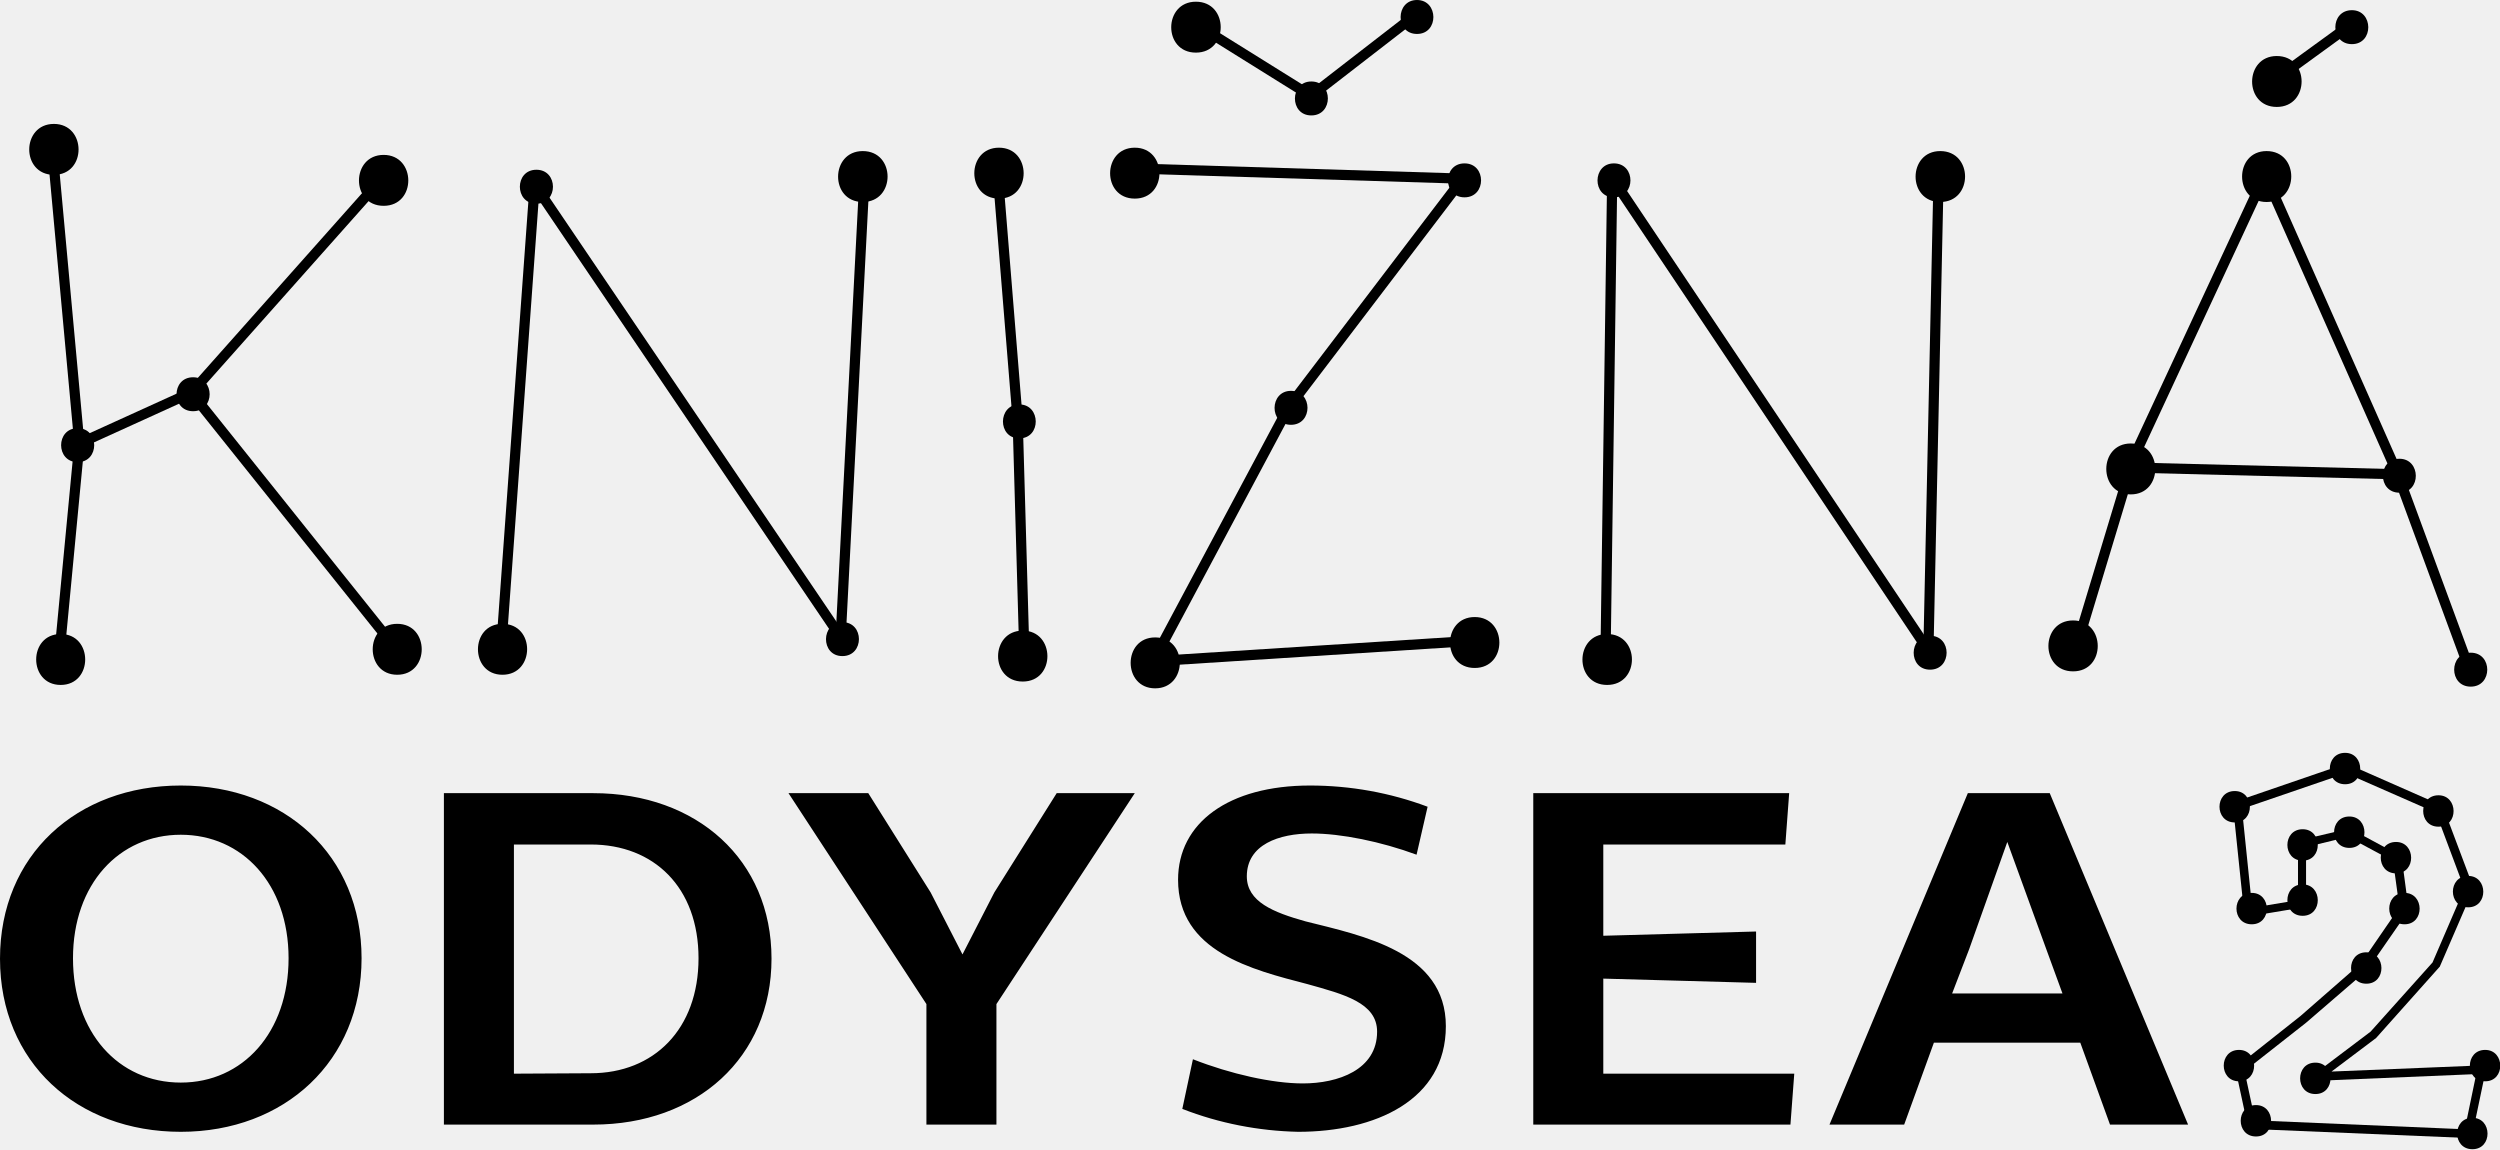
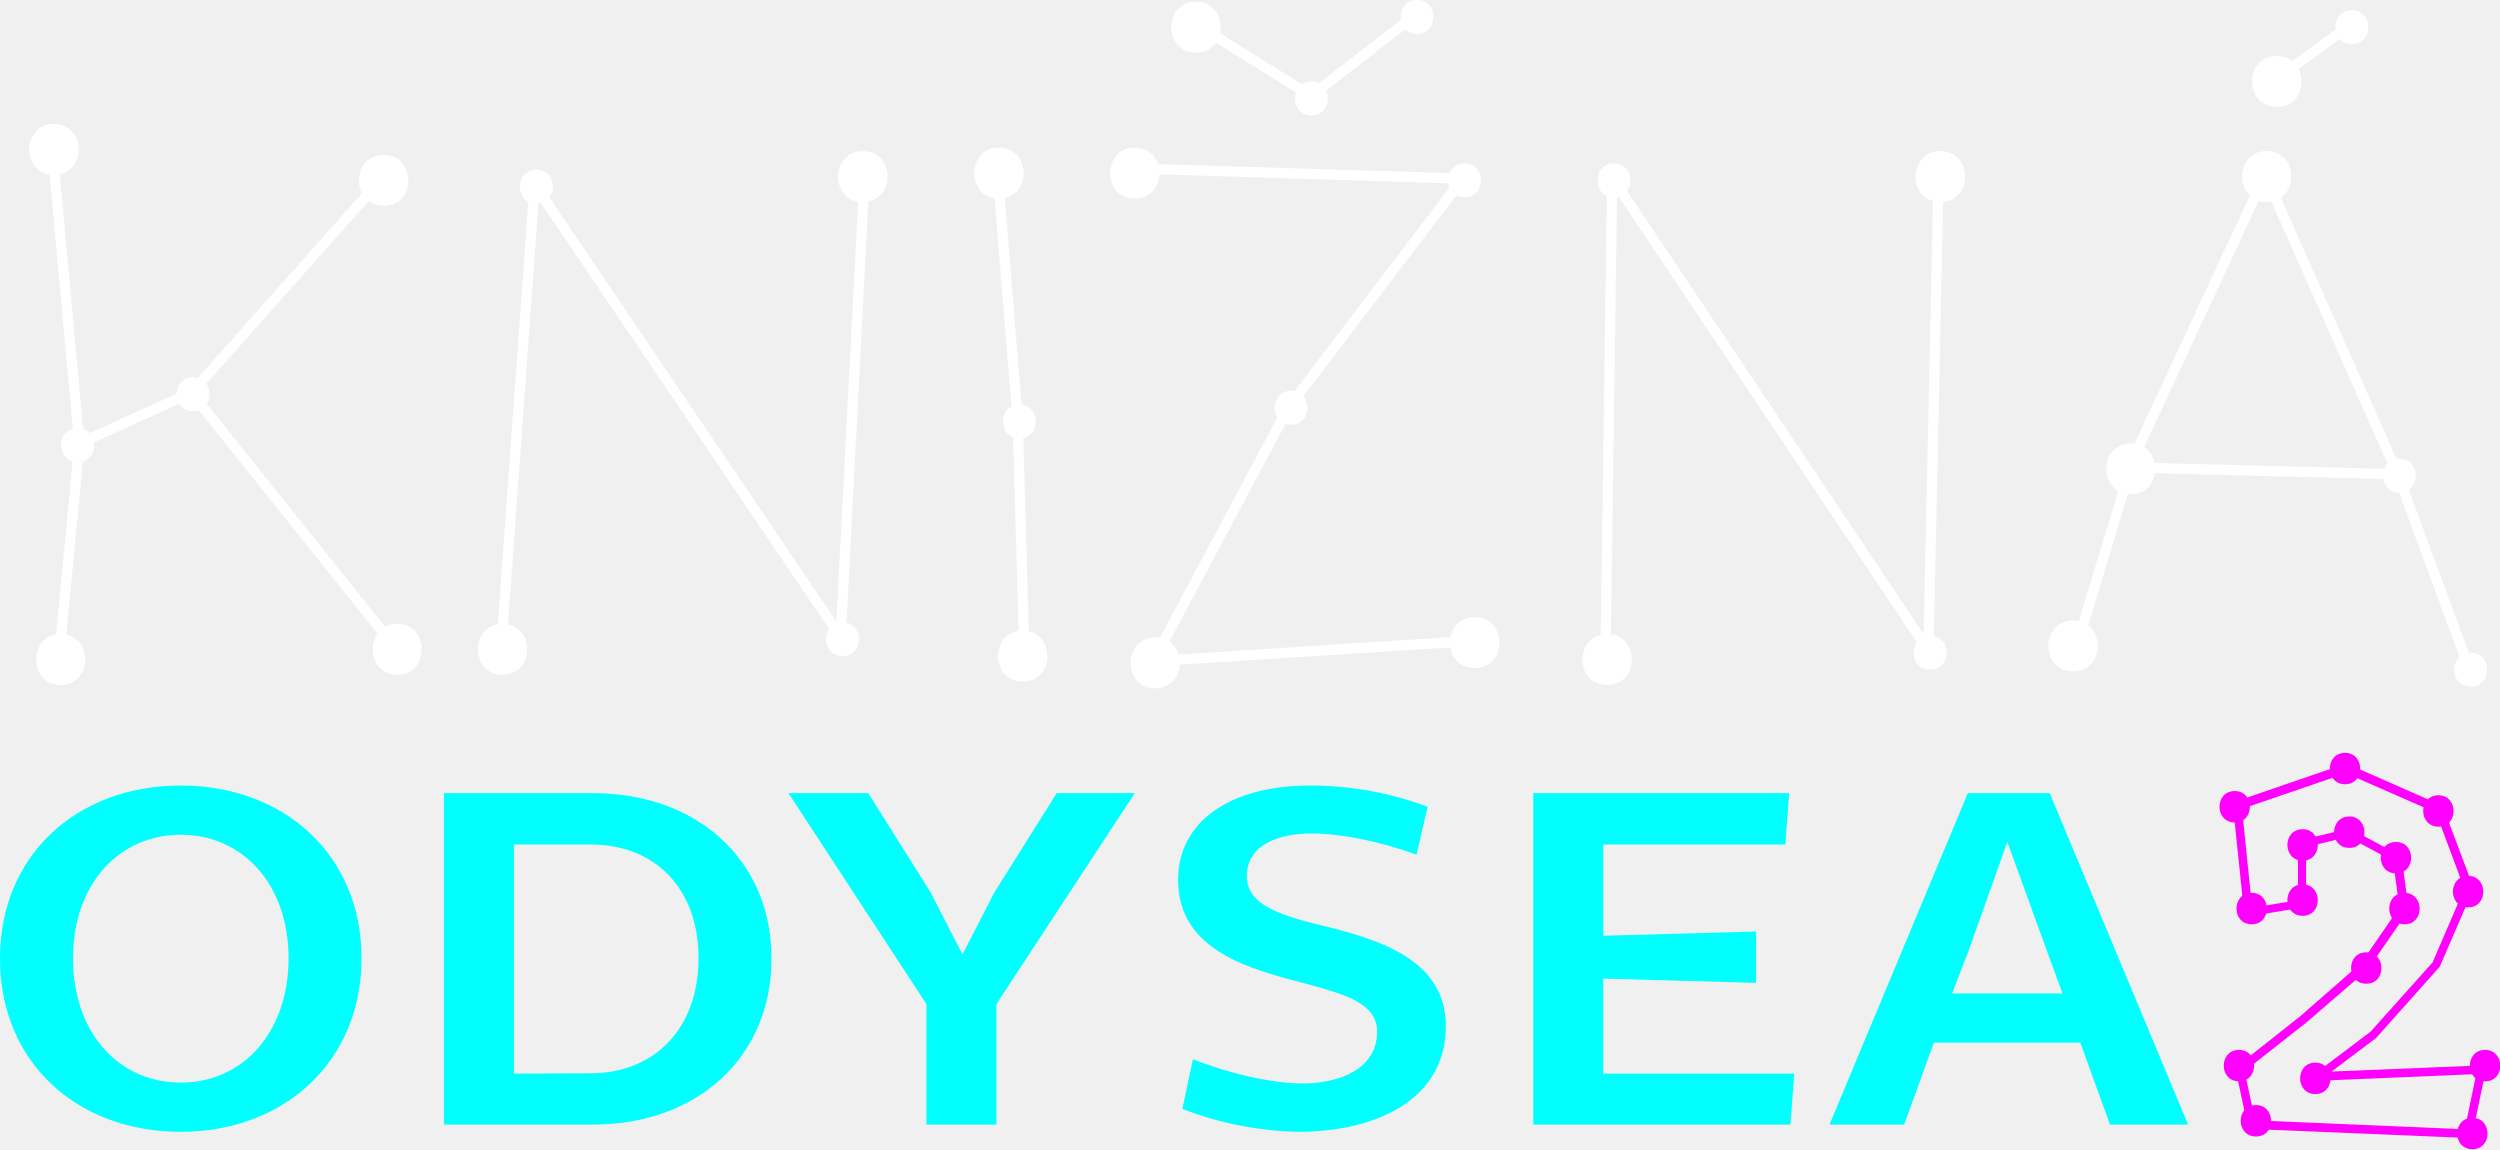
- <svg xmlns="http://www.w3.org/2000/svg" viewBox="0 0 589.1 270.8">
-   <path class="st0" d="M12.7 29.2c-7.7 0-7.8 12 0 12s7.7-12 0-12zm1.6 120.2c-7.7 0-7.7 12 0 12s7.7-12 0-12zM90.4 36.5c-7.7 0-7.8 12 0 12s7.7-12 0-12zM93.6 147c-7.7 0-7.7 12 0 12s7.7-12 0-12zm24.8 0c-7.7 0-7.7 12 0 12s7.8-12 0-12zm84.9-111.4c-7.7 0-7.8 12 0 12s7.8-12 0-12zm32.1-.8c-7.7 0-7.8 12 0 12s7.7-12 0-12zm5.6 113.8c-7.7 0-7.8 12 0 12s7.7-12 0-12zm26.4-113.8c-7.7 0-7.8 12 0 12s7.7-12 0-12zm4.8 115.4c-7.7 0-7.7 12 0 12s7.8-12 0-12zm75.3-4.8c-7.7 0-7.8 12 0 12s7.7-12 0-12zM281.8.4c-7.7 0-7.8 12 0 12s7.8-12 0-12zm96.9 149c-7.7 0-7.8 12 0 12s7.8-12 0-12zm78.5-113.8c-7.7 0-7.8 12 0 12s7.8-12 0-12zm31.3 110.6c-7.7 0-7.8 12 0 12s7.7-12 0-12zm45.6-110.6c-7.7 0-7.7 12 0 12s7.8-12 0-12zm-32 68.9c-7.7 0-7.7 12 0 12s7.7-12 0-12zm34.4-91.3c-7.7 0-7.8 12 0 12s7.8-12 0-12zM18.3 100.9c-5.2 0-5.2 8 0 8s5.2-8 0-8zm27.2-12c-5.2 0-5.2 8 0 8s5.2-8 0-8zM126.4 40c-5.2 0-5.2 8 0 8s5.2-8 0-8zm72.1 106.6c-5.1 0-5.2 8 0 8s5.2-8 0-8zm41.7-51.3c-5.1 0-5.2 8 0 8s5.1-8 0-8zm104.9-56.8c-5.2 0-5.2 8 0 8s5.2-8 0-8zm-40.9 53.6c-5.1 0-5.2 8 0 8s5.2-8 0-8zm4.8-72.9c-5.1 0-5.2 8 0 8s5.2-8 0-8zM333.9 0c-5.1 0-5.2 8 0 8s5.1-8 0-8zm46.4 38.5c-5.1 0-5.2 8 0 8s5.2-8 0-8zm74.5 111.3c-5.1 0-5.2 8 0 8s5.2-8 0-8zm110.6-41.7c-5.2 0-5.2 8 0 8s5.1-8 0-8zm16.8 45.7c-5.2 0-5.2 8 0 8s5.2-8 0-8zm-28-151.4c-5.2 0-5.2 8 0 8s5.1-8 0-8z" />
-   <path class="st0" d="M12.71 154.925l4.806-50.472 2.389.228-4.807 50.471z" />
-   <path class="st0" d="M18.19 103.409l26.399-12.004.993 2.184-26.399 12.005zm248.767-62.513l.074-2.398 77.661 2.4-.074 2.398z" />
-   <path class="st0" d="M11.103 34.954l2.39-.22 6.405 69.707-2.39.22zm33.128 56.768l44.85-50.446 1.793 1.594-44.85 50.446z" />
-   <path class="st0" d="M44.154 93.305l1.874-1.5 48.039 60.05-1.874 1.5zm72.636 60.777l7.999-110.512 2.394.173-8 110.512z" />
-   <path class="st0" d="M125.053 44.3l1.987-1.346 72.078 106.503-1.988 1.345z" />
-   <path class="st0" d="M196.892 150.108l5.611-108.16 2.397.125-5.61 108.159zM233.791 39.69l2.392-.194 4.814 59.304-2.392.194z" />
-   <path class="st0" d="M238.6 98.946l2.399-.069 1.606 56.078-2.399.068zm64.256-3.92l40.891-53.704 1.91 1.454-40.891 53.704z" />
-   <path class="st0" d="M270.71 155.167l32.056-60.084 2.117 1.13-32.055 60.084z" />
-   <path class="st0" d="M271.713 154.619l75.25-4.814.152 2.395-75.249 4.814zM282.089 7.288l1.27-2.036 27.239 16.983-1.27 2.037z" />
-   <path class="st0" d="M307.932 21.837l24.83-19.22 1.47 1.899L309.4 23.735zm69.175 133.988l1.59-113.789 2.399.034-1.589 113.789z" />
-   <path class="st0" d="M378.934 42.643l1.995-1.335 74.528 111.363-1.995 1.335z" />
-   <path class="st0" d="M453.208 153.396l2.408-112.178 2.4.052-2.409 112.177zm35.235-2.326l12.869-42.599 2.297.695-12.869 42.598z" />
-   <path class="st0" d="M500.583 109.667L532.64 40.76l2.176 1.012-32.057 68.909z" />
-   <path class="st0" d="M532.705 41.795l2.194-.972 31.233 70.49-2.194.973z" />
-   <path class="st0" d="M563.88 112.226l2.253-.83 16.828 45.701-2.252.83z" />
-   <path class="st0" d="M501.673 111.356l.06-2.399 63.282 1.602-.061 2.4zm33.705-93.513l17.631-12.82 1.412 1.941-17.632 12.82z" />
-   <path class="st1" d="M42.6 185.1c24.5 0 42.6 16.5 42.6 40.7s-18.1 40.9-42.6 40.9S0 250.3 0 225.9s18.1-40.8 42.6-40.8zm0 70c14.6 0 25.4-11.8 25.4-29.3s-10.9-29.1-25.4-29.1-25.4 11.6-25.4 29.1 10.7 29.3 25.4 29.3zm62-68.2h35.2c24.4 0 42 15.7 42 39s-17.6 39.1-42 39.1h-35.2v-78.1zm34.6 66c14.9 0 25.4-10.4 25.4-27.1S154.1 199 139.2 199h-18.1v54l18.1-.1zm79.1-16.3l-32.5-49.7h18.8l14.7 23.4 7.5 14.6 7.5-14.6 14.7-23.4h18.4l-32.6 49.7V265h-16.5v-28.4zm62.8 13c8.9 3.5 18.8 5.7 25.9 5.7 8.3 0 17.5-3.2 17.5-12.2 0-6.8-7.8-8.8-16.4-11.2-13-3.4-30.5-7.6-30.5-24.6 0-13.4 11.9-22.2 31.1-22.2 9.5 0 18.9 1.7 27.7 5l-2.6 11.3c-8.4-3.1-17.8-5-24.7-5-7.7 0-15.3 2.6-15.3 10.1 0 6 6.3 8.5 13.8 10.6 13.5 3.4 33.1 7.2 33.1 24.7s-16.7 24.9-34.8 24.9c-9.3-.2-18.6-2-27.3-5.4l2.5-11.7zm80.1-62.7h60.4l-.9 12.1h-42.9v21.5l36-1v12.1l-36-1V253h45l-.9 12h-60.6v-78.1zm102.5 0H483l32.6 78.1h-18.4l-7-19.3h-34.5l-7 19.3h-17.6l32.6-78.1zm-3.7 47.2h26l-3.8-10.4-9.2-25.3-9 25.3-4 10.4z" />
-   <path class="st2" d="M582.4 268.2l-52.6-2.2-3.1-14.4 15.4-12.2 14.3-12.5 9-13.1-1.5-10.9-10.6-5.7-9.9 2.4v14.1l-14.5 2.4-2.8-27 26.8-9.2 22.7 10 7.3 19.4-8 18.5-.1.1-14.9 16.7-10.5 7.9L586 251l-3.6 17.2zm-51-4.2l49.4 2.1 2.7-13-40.4 1.7 15.5-11.7 14.6-16.3 7.5-17.4-6.7-17.9-21.2-9.3-24.5 8.4 2.4 23.3 10.8-1.8v-14l12.2-2.9 12.2 6.6 1.7 12.7-9.7 14-14.5 12.5-14.5 11.4 2.5 11.6z" />
-   <path class="st2" d="M530.6 210.4c-4.8 0-4.8 7.4 0 7.4s4.7-7.4 0-7.4zm12-2c-4.8 0-4.8 7.4 0 7.4s4.7-7.4 0-7.4zm-16-22c-4.8 0-4.8 7.4 0 7.4s4.7-7.4 0-7.4zm26-9c-4.8 0-4.8 7.4 0 7.4s4.7-7.4 0-7.4zm22 10c-4.8 0-4.8 7.4 0 7.4s4.7-7.4 0-7.4zm7 19c-4.8 0-4.8 7.4 0 7.4s4.7-7.4 0-7.4zm-39-11c-4.8 0-4.8 7.4 0 7.4s4.7-7.4 0-7.4zm11-3c-4.8 0-4.8 7.4 0 7.4s4.7-7.4 0-7.4zm11 6c-4.8 0-4.8 7.4 0 7.4s4.7-7.4 0-7.4zm2 12c-4.8 0-4.8 7.4 0 7.4s4.7-7.4 0-7.4zm-9 14c-4.8 0-4.8 7.4 0 7.4s4.7-7.4 0-7.4zm-30 23c-4.8 0-4.8 7.4 0 7.4s4.7-7.4 0-7.4zm4 13c-4.8 0-4.8 7.4 0 7.4s4.7-7.4 0-7.4zm51 3c-4.8 0-4.8 7.4 0 7.4s4.7-7.4 0-7.4zm3-16c-4.8 0-4.8 7.4 0 7.4s4.7-7.4 0-7.4zm-40 3c-4.8 0-4.8 7.4 0 7.4s4.7-7.4 0-7.4z" />
+ <svg xmlns="http://www.w3.org/2000/svg" id="Layer_1" viewBox="0 0 589.1 270.8">
+   <style>.st0{fill:#fff}.st1{fill:#0ff}.st2{fill:#f0f}</style>
+   <g id="Layer_1-2">
+     <path class="st0" d="M12.7 29.2c-7.7 0-7.8 12 0 12s7.7-12 0-12zm1.6 120.2c-7.7 0-7.7 12 0 12s7.7-12 0-12zM90.4 36.5c-7.7 0-7.8 12 0 12s7.7-12 0-12zM93.6 147c-7.7 0-7.7 12 0 12s7.7-12 0-12zm24.8 0c-7.7 0-7.7 12 0 12s7.8-12 0-12zm84.9-111.4c-7.7 0-7.8 12 0 12s7.8-12 0-12zm32.1-.8c-7.7 0-7.8 12 0 12s7.7-12 0-12zm5.6 113.8c-7.7 0-7.8 12 0 12s7.7-12 0-12zm26.4-113.8c-7.7 0-7.8 12 0 12s7.7-12 0-12zm4.8 115.4c-7.7 0-7.7 12 0 12s7.8-12 0-12zm75.3-4.8c-7.7 0-7.8 12 0 12s7.7-12 0-12zM281.8.4c-7.7 0-7.8 12 0 12s7.8-12 0-12zm96.9 149c-7.7 0-7.8 12 0 12s7.8-12 0-12zm78.5-113.8c-7.7 0-7.8 12 0 12s7.8-12 0-12zm31.3 110.6c-7.7 0-7.8 12 0 12s7.7-12 0-12zm45.6-110.6c-7.7 0-7.7 12 0 12s7.8-12 0-12zm-32 68.9c-7.7 0-7.7 12 0 12s7.7-12 0-12zm34.4-91.3c-7.7 0-7.8 12 0 12s7.8-12 0-12zM18.3 100.9c-5.2 0-5.2 8 0 8s5.2-8 0-8zm27.2-12c-5.2 0-5.2 8 0 8s5.2-8 0-8zM126.4 40c-5.2 0-5.2 8 0 8s5.2-8 0-8zm72.1 106.6c-5.1 0-5.2 8 0 8s5.2-8 0-8zm41.7-51.3c-5.1 0-5.2 8 0 8s5.1-8 0-8zm104.9-56.8c-5.2 0-5.2 8 0 8s5.2-8 0-8zm-40.9 53.6c-5.1 0-5.2 8 0 8s5.2-8 0-8zm4.8-72.9c-5.1 0-5.2 8 0 8s5.2-8 0-8zM333.9 0c-5.1 0-5.2 8 0 8s5.1-8 0-8zm46.4 38.5c-5.1 0-5.2 8 0 8s5.2-8 0-8zm74.5 111.3c-5.1 0-5.2 8 0 8s5.2-8 0-8zm110.6-41.7c-5.2 0-5.2 8 0 8s5.1-8 0-8zm16.8 45.7c-5.2 0-5.2 8 0 8s5.2-8 0-8zm-28-151.4c-5.2 0-5.2 8 0 8s5.1-8 0-8z" />
+     <path transform="rotate(-84.56 16.28 129.77)" class="st0" d="M-9.1 128.6h50.7v2.4H-9.1z" />
+     <path transform="rotate(-24.453 31.891 98.532)" class="st0" d="M17.4 97.3h29v2.4h-29z" />
+     <path transform="rotate(-88.23 305.834 40.857) scale(.99998)" class="st0" d="M304.6 2h2.4v77.7h-2.4z" />
+     <path transform="rotate(-5.25 15.472 69.692)" class="st0" d="M14.3 34.7h2.4v70h-2.4z" />
+     <path transform="rotate(-48.361 67.547 67.295)" class="st0" d="M33.8 66.1h67.5v2.4H33.8z" />
+     <path transform="rotate(-38.659 69.148 122.55)" class="st0" d="M67.9 84.1h2.4V161h-2.4z" />
+     <path transform="rotate(-85.86 122 98.915) scale(1.00001)" class="st0" d="M66.6 97.7h110.8v2.4H66.6z" />
+     <path transform="rotate(-34.089 162.057 96.913)" class="st0" d="M160.9 32.6h2.4v128.6h-2.4z" />
+     <path transform="matrix(.05181 -.9987 .9987 .05181 94.51 291.8)" class="st0" d="M146.8 94.9h108.3v2.4H146.8z" />
+     <path transform="rotate(-4.656 237.333 69.323)" class="st0" d="M236.2 39.5h2.4V99h-2.4z" />
+     <path transform="rotate(-1.641 240.564 126.944) scale(1.00001)" class="st0" d="M239.4 98.9h2.4V155h-2.4z" />
+     <path transform="rotate(-52.714 324.254 68.894)" class="st0" d="M290.5 67.7H358v2.4h-67.5z" />
+     <path transform="rotate(-61.92 287.815 125.739)" class="st0" d="M253.8 124.5h68.1v2.4h-68.1z" />
+     <path transform="rotate(-3.66 309.467 153.381) scale(1.00004)" class="st0" d="M271.7 152.2h75.4v2.4h-75.4z" />
+     <path transform="rotate(-58.057 296.332 14.717)" class="st0" d="M295.1-1.3h2.4v32.1h-2.4z" />
+     <path transform="rotate(-37.74 321.056 13.215)" class="st0" d="M305.4 12h31.4v2.4h-31.4z" />
+     <path transform="rotate(-89.2 379.125 98.923)" class="st0" d="M322.2 97.7H436v2.4H322.2z" />
+     <path transform="rotate(-33.792 417.127 97.686)" class="st0" d="M416 30.7h2.4v134H416z" />
+     <path transform="rotate(-88.77 455.628 97.319) scale(1.00003)" class="st0" d="M399.5 96.1h112.2v2.4H399.5z" />
+     <path transform="rotate(-73.19 496.05 130.125)" class="st0" d="M473.8 128.9h44.5v2.4h-44.5z" />
+     <path transform="rotate(-65.052 517.715 75.71)" class="st0" d="M479.7 74.5h76v2.4h-76z" />
+     <path transform="rotate(-23.897 549.42 76.509)" class="st0" d="M548.2 38h2.4v77.1h-2.4z" />
+     <path transform="rotate(-20.215 573.443 134.597)" class="st0" d="M572.2 110.3h2.4V159h-2.4z" />
+     <path transform="rotate(-88.55 533.33 110.938) scale(1.00002)" class="st0" d="M532.1 79.3h2.4v63.3h-2.4z" />
+     <path transform="rotate(-36.021 544.905 12.403)" class="st0" d="M534 11.2h21.8v2.4H534z" />
+     <path class="st1" d="M42.6 185.1c24.5 0 42.6 16.5 42.6 40.7s-18.1 40.9-42.6 40.9S0 250.3 0 225.9s18.1-40.8 42.6-40.8zm0 70c14.6 0 25.4-11.8 25.4-29.3s-10.9-29.1-25.4-29.1-25.4 11.6-25.4 29.1 10.7 29.3 25.4 29.3zm62-68.2h35.2c24.4 0 42 15.7 42 39s-17.6 39.1-42 39.1h-35.2v-78.1zm34.6 66c14.9 0 25.4-10.4 25.4-27.1S154.1 199 139.2 199h-18.1v54l18.1-.1zm79.1-16.3l-32.5-49.7h18.8l14.7 23.4 7.5 14.6 7.5-14.6 14.7-23.4h18.4l-32.6 49.7V265h-16.5v-28.4zm62.8 13c8.9 3.5 18.8 5.7 25.9 5.7 8.3 0 17.5-3.2 17.5-12.2 0-6.8-7.8-8.8-16.4-11.2-13-3.4-30.5-7.6-30.5-24.6 0-13.4 11.9-22.2 31.1-22.2 9.5 0 18.9 1.7 27.7 5l-2.6 11.3c-8.4-3.1-17.8-5-24.7-5-7.7 0-15.3 2.6-15.3 10.1 0 6 6.3 8.5 13.8 10.6 13.5 3.4 33.1 7.2 33.1 24.7s-16.7 24.9-34.8 24.9c-9.3-.2-18.6-2-27.3-5.4l2.5-11.7zm80.1-62.7h60.4l-.9 12.1h-42.9v21.5l36-1v12.1l-36-1V253h45l-.9 12h-60.6v-78.1zm102.5 0H483l32.6 78.1h-18.4l-7-19.3h-34.5l-7 19.3h-17.6l32.6-78.1zm-3.7 47.2h26l-3.8-10.4-9.2-25.3-9 25.3-4 10.4z" />
+     <path class="st2" d="M582.4 268.2l-52.6-2.2-3.1-14.4 15.4-12.2 14.3-12.5 9-13.1-1.5-10.9-10.6-5.7-9.9 2.4v14.1l-14.5 2.4-2.8-27 26.8-9.2 22.7 10 7.3 19.4-8 18.5-.1.1-14.9 16.7-10.5 7.9L586 251l-3.6 17.2zm-51-4.2l49.4 2.1 2.7-13-40.4 1.7 15.5-11.7 14.6-16.3 7.5-17.4-6.7-17.9-21.2-9.3-24.5 8.4 2.4 23.3 10.8-1.8v-14l12.2-2.9 12.2 6.6 1.7 12.7-9.7 14-14.5 12.5-14.5 11.4 2.5 11.6z" />
+     <path class="st2" d="M530.6 210.4c-4.8 0-4.8 7.4 0 7.4s4.7-7.4 0-7.4zm12-2c-4.8 0-4.8 7.4 0 7.4s4.7-7.4 0-7.4zm-16-22c-4.8 0-4.8 7.4 0 7.4s4.7-7.4 0-7.4zm26-9c-4.8 0-4.8 7.4 0 7.4s4.7-7.4 0-7.4zm22 10c-4.8 0-4.8 7.4 0 7.4s4.7-7.4 0-7.4zm7 19c-4.8 0-4.8 7.4 0 7.4s4.7-7.4 0-7.4zm-39-11c-4.8 0-4.8 7.4 0 7.4s4.7-7.4 0-7.4zm11-3c-4.8 0-4.8 7.4 0 7.4s4.7-7.4 0-7.4zm11 6c-4.8 0-4.8 7.4 0 7.4s4.7-7.4 0-7.4zm2 12c-4.8 0-4.8 7.4 0 7.4s4.7-7.4 0-7.4zm-9 14c-4.8 0-4.8 7.4 0 7.4s4.7-7.4 0-7.4zm-30 23c-4.8 0-4.8 7.4 0 7.4s4.7-7.4 0-7.4zm4 13c-4.8 0-4.8 7.4 0 7.4s4.7-7.4 0-7.4zm51 3c-4.8 0-4.8 7.4 0 7.4s4.7-7.4 0-7.4zm3-16c-4.8 0-4.8 7.4 0 7.4s4.7-7.4 0-7.4zm-40 3c-4.8 0-4.8 7.4 0 7.4s4.7-7.4 0-7.4z" />
+   </g>
</svg>
